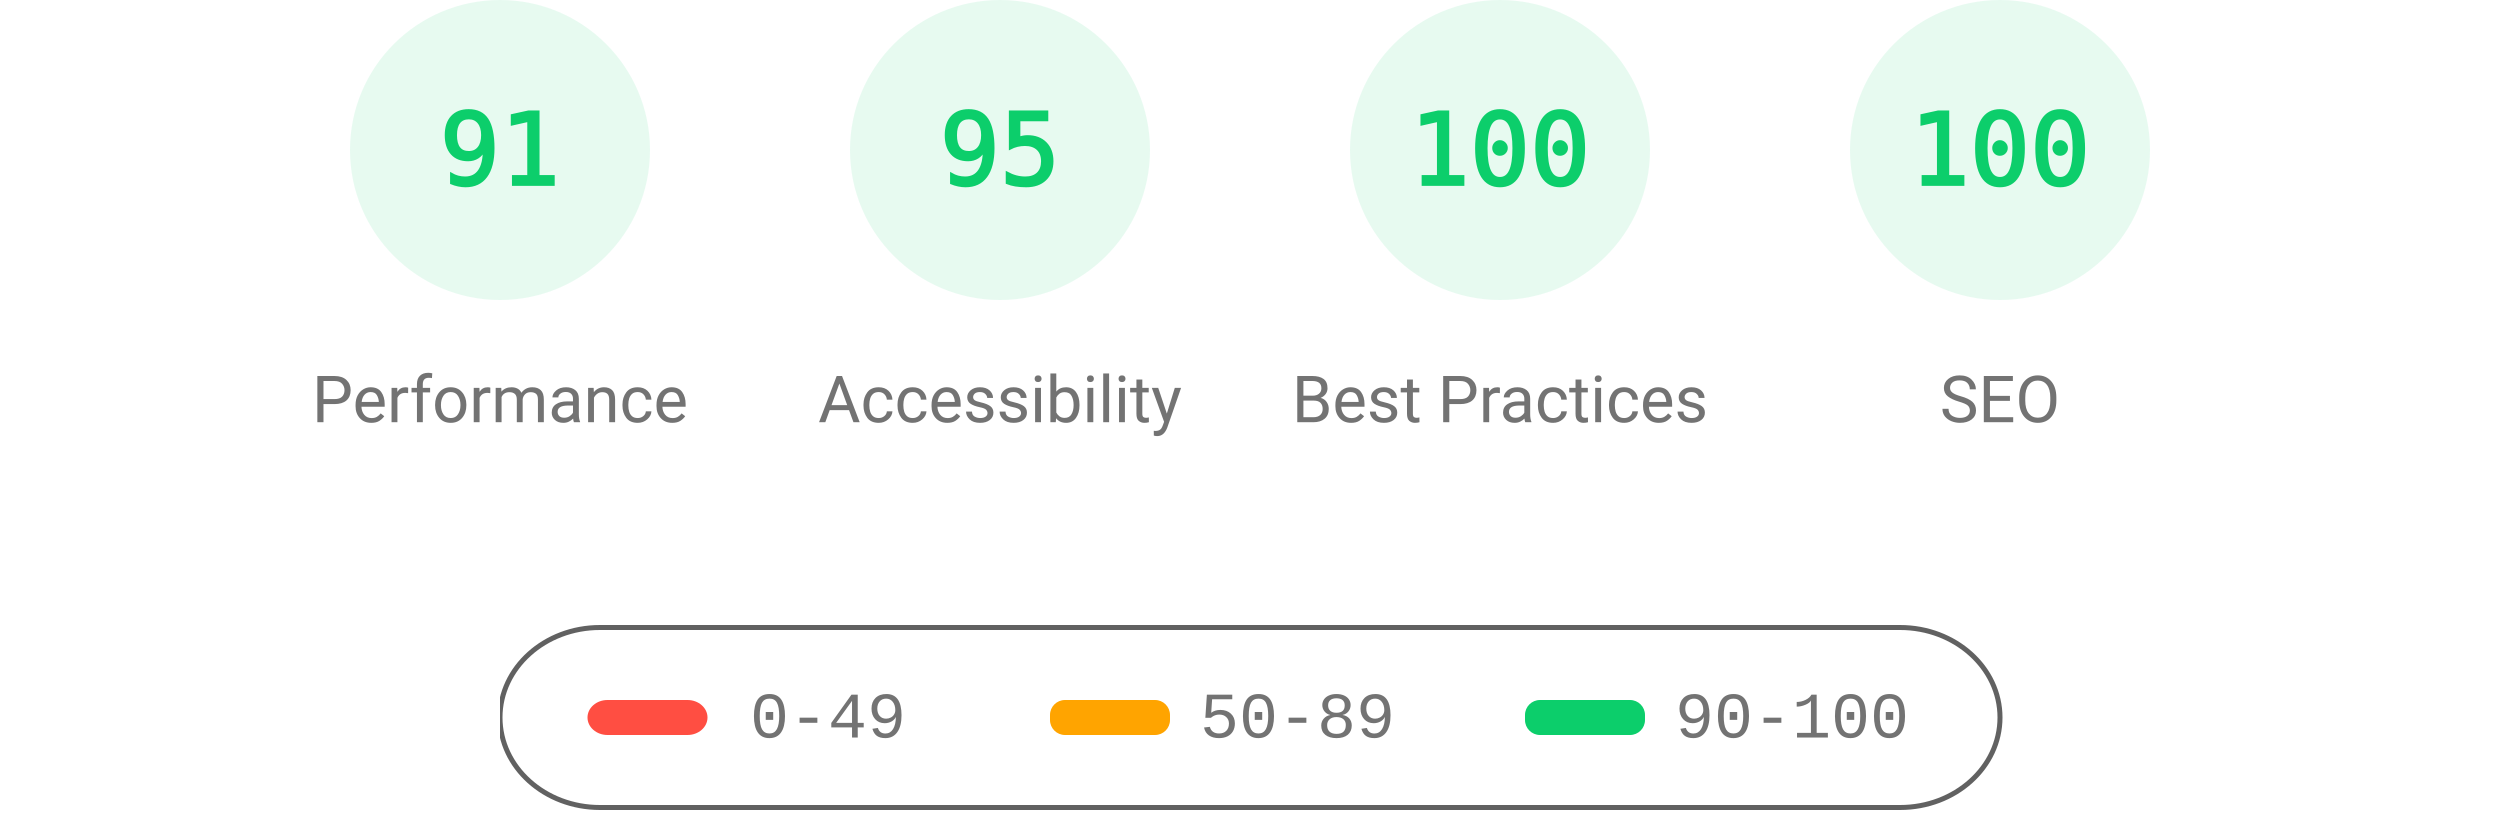
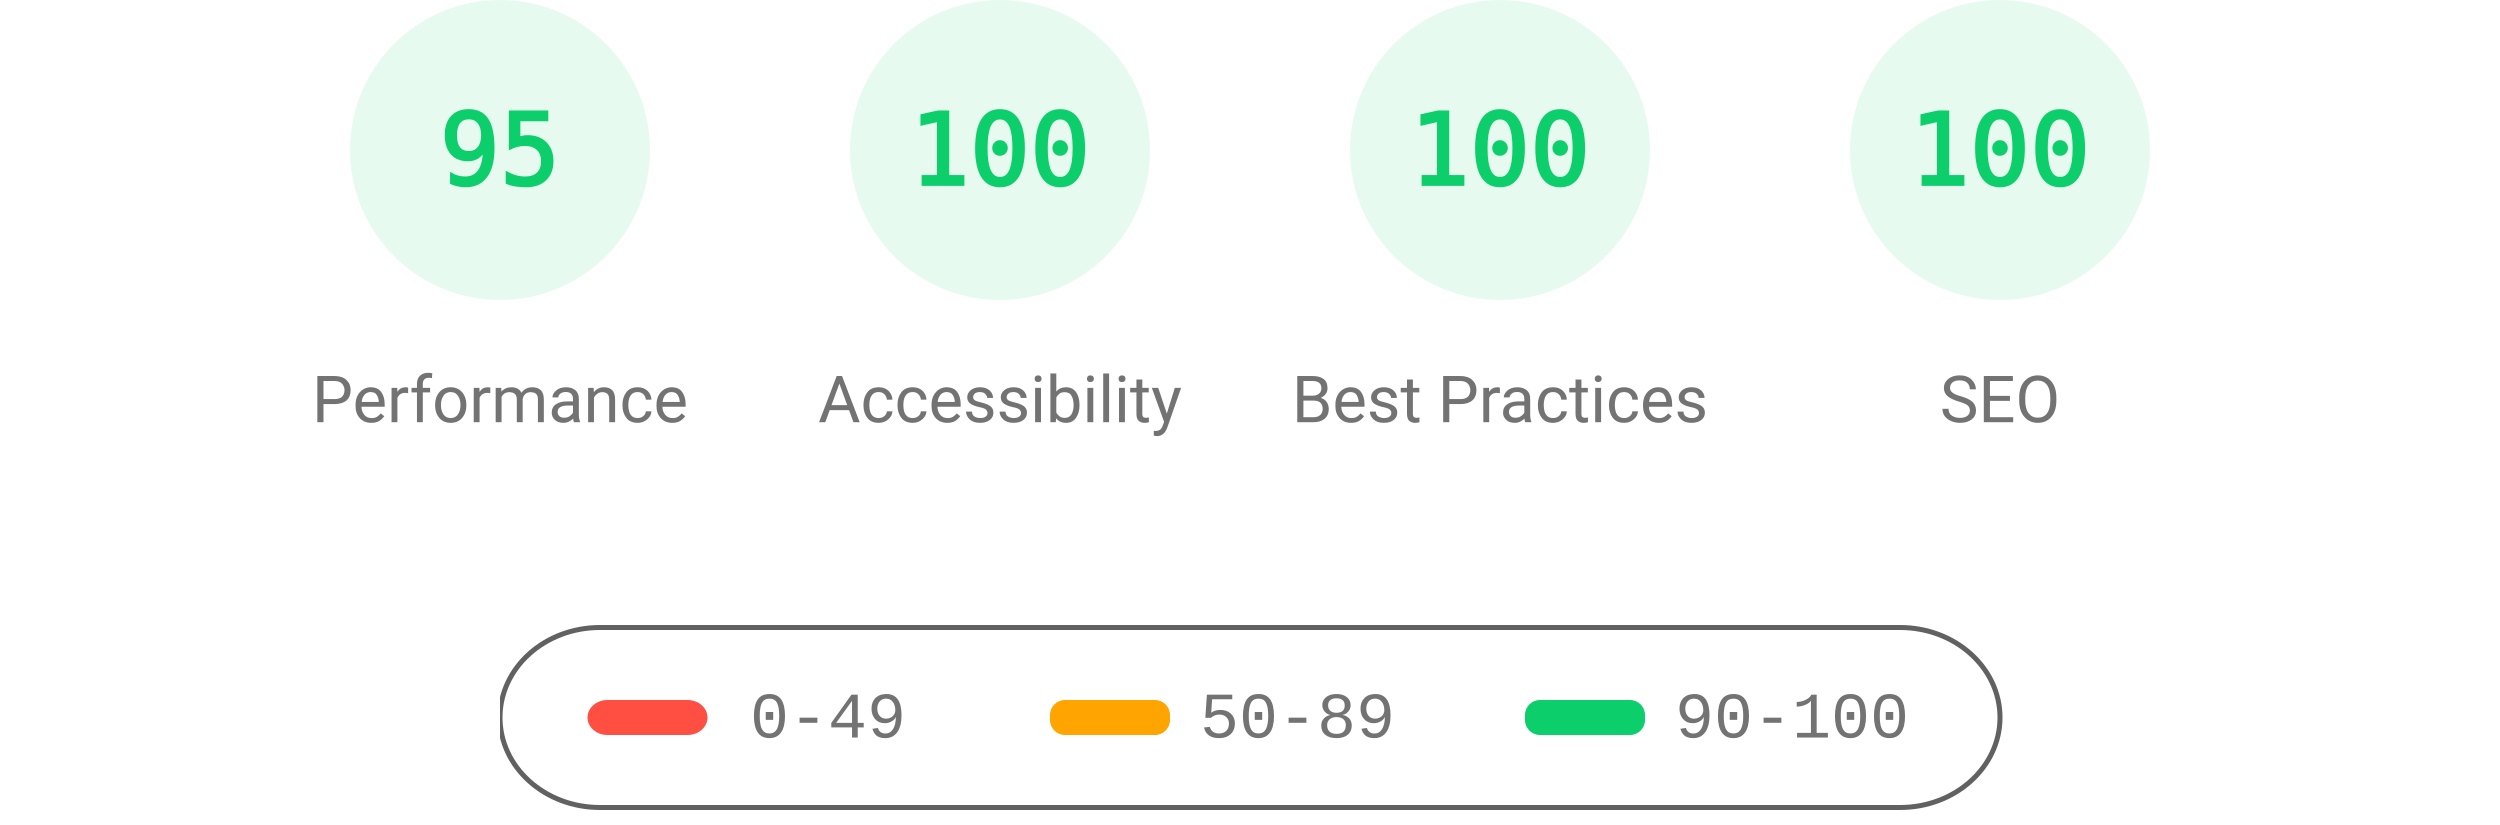
<svg xmlns="http://www.w3.org/2000/svg" class="theme--agnostic" fill="none" width="1000" height="330">
  <style>
			.gauge-base {
				opacity: 0.1
			}

			.gauge-arc {
				fill: none;
				animation-delay: 250ms;
				stroke-linecap: round;
				transform: rotate(-90deg);
				transform-origin: 100px 60px;
				animation: load-gauge 1s ease forwards
			}

			.guage-text {
				font-size: 40px;
				font-family: monospace;
				text-align: center
			}

			.guage-red {
				color: #ff4e42;
				fill: #ff4e42;
				stroke: #ff4e42
			}
			.guage-orange {
				color: #ffa400;
				fill: #ffa400;
				stroke: #ffa400
			}
			.guage-green {
				color: #0cce6b;
				fill: #0cce6b;
				stroke: #0cce6b
			}
			.theme--agnostic .guage-undefined {
				color: #5c5c5c;
				fill: #5c5c5c;
				stroke: #5c5c5c
			}
			.theme--light .guage-undefined {
				color: #1e1e1e;
				fill: #1e1e1e;
				stroke: #1e1e1e
			}
			.theme--dark .guage-undefined {
				color: #f5f5f5;
				fill: #f5f5f5;
				stroke: #f5f5f5
			}

			.guage-title {
				stroke: none;
				font-size: 26px;
				line-height: 26px;
				font-family: Roboto, Halvetica, Arial, sans-serif
			}
			.metric.guage-title {
				font-family: 'Courier New', Courier, monospace
			}
			.theme--agnostic .guage-title {
				color: #737373;
				fill: #737373
			}
			.theme--light .guage-title {
				color: #212121;
				fill: #212121
			}
			.theme--dark .guage-title {
				color: #f5f5f5;
				fill: #f5f5f5
			}

			@keyframes load-gauge {
				from {
					stroke-dasharray: 0 352.858
				}
			}
			.lh-gauge--pwa__disc {
				fill: #e0e0e0
			}
			.lh-gauge--pwa__logo {
				position: relative;
				fill: #b0b0b0
			}
			.lh-gauge--pwa__invisible {
				display: none
			}
			.lh-gauge--pwa__visible {
				display: inline
			}
			.guage-invisible {
				display: none
			}
			.lh-gauge--pwa__logo--primary-color {
				fill: #304ffe
			}
			.theme--agnostic .lh-gauge--pwa__logo--secondary-color {
				fill: #787878
			}
			.theme--light .lh-gauge--pwa__logo--secondary-color {
				fill: #3d3d3d
			}
			.theme--dark .lh-gauge--pwa__logo--secondary-color {
				fill: #d8b6b6
			}
			.theme--light #svg_2 {
				stroke: #00000022
			}
			.theme--agnostic #svg_2 {
				stroke: #616161
			}
			.theme--light #svg_2 {
				stroke: #00000022
			}
			.theme--dark #svg_2 {
				stroke: #f5f5f566
			}
		</style>
  <svg class="guage-div guage-perf guage-green" viewBox="0 0 200 200" width="200" height="200" x="100" y="0">
    <circle class="gauge-base" r="56" cx="100" cy="60" stroke-width="8" />
-     <circle class="gauge-arc guage-arc-1" r="56" cx="100" cy="60" stroke-width="8" style="stroke-dasharray: 300, 351.858;" />
-     <text class="guage-text" x="100px" y="60px" alignment-baseline="central" dominant-baseline="central" text-anchor="middle">91</text>
+     <circle class="gauge-arc guage-arc-1" r="56" cx="100" cy="60" stroke-width="8" style="stroke-dasharray: 310, 351.858;" />
+     <text class="guage-text" x="100px" y="60px" alignment-baseline="central" dominant-baseline="central" text-anchor="middle">95</text>
    <text class="guage-title" x="100px" y="160px" alignment-baseline="central" dominant-baseline="central" text-anchor="middle">Performance</text>
  </svg>,<svg class="guage-div guage-perf guage-green" viewBox="0 0 200 200" width="200" height="200" x="300" y="0">
    <circle class="gauge-base" r="56" cx="100" cy="60" stroke-width="8" />
-     <circle class="gauge-arc guage-arc-1" r="56" cx="100" cy="60" stroke-width="8" style="stroke-dasharray: 310, 351.858;" />
-     <text class="guage-text" x="100px" y="60px" alignment-baseline="central" dominant-baseline="central" text-anchor="middle">95</text>
+     <circle class="gauge-arc guage-arc-1" r="56" cx="100" cy="60" stroke-width="8" style="stroke-dasharray: 351.858, 351.858;" />
+     <text class="guage-text" x="100px" y="60px" alignment-baseline="central" dominant-baseline="central" text-anchor="middle">100</text>
    <text class="guage-title" x="100px" y="160px" alignment-baseline="central" dominant-baseline="central" text-anchor="middle">Accessibility</text>
  </svg>,<svg class="guage-div guage-perf guage-green" viewBox="0 0 200 200" width="200" height="200" x="500" y="0">
    <circle class="gauge-base" r="56" cx="100" cy="60" stroke-width="8" />
    <circle class="gauge-arc guage-arc-1" r="56" cx="100" cy="60" stroke-width="8" style="stroke-dasharray: 351.858, 351.858;" />
    <text class="guage-text" x="100px" y="60px" alignment-baseline="central" dominant-baseline="central" text-anchor="middle">100</text>
    <text class="guage-title" x="100px" y="160px" alignment-baseline="central" dominant-baseline="central" text-anchor="middle">Best Practices</text>
  </svg>,<svg class="guage-div guage-perf guage-green" viewBox="0 0 200 200" width="200" height="200" x="700" y="0">
    <circle class="gauge-base" r="56" cx="100" cy="60" stroke-width="8" />
    <circle class="gauge-arc guage-arc-1" r="56" cx="100" cy="60" stroke-width="8" style="stroke-dasharray: 351.858, 351.858;" />
    <text class="guage-text" x="100px" y="60px" alignment-baseline="central" dominant-baseline="central" text-anchor="middle">100</text>
    <text class="guage-title" x="100px" y="160px" alignment-baseline="central" dominant-baseline="central" text-anchor="middle">SEO</text>
  </svg>
  <svg width="604" height="76" x="200" y="250">
    <g>
      <rect fill="none" id="canvas_background" height="80" width="604" y="-1" x="-1" />
      <g display="none" overflow="visible" y="0" x="0" height="100%" width="100%" id="canvasGrid">
        <rect fill="url(#gridpattern)" stroke-width="0" y="0" x="0" height="100%" width="100%" />
      </g>
    </g>
    <g>
      <rect fill-opacity="0" stroke-width="2" rx="40" id="svg_2" height="72" width="600" y="1" x="0" fill="#000000" />
      <rect stroke="#000" rx="8" id="svg_3" height="14" width="48" y="30" x="35" stroke-opacity="null" stroke-width="0" fill="#ff4e42" />
      <rect stroke="#000" rx="6" id="svg_4" height="14" width="48" y="30" x="220" stroke-opacity="null" stroke-width="0" fill="#ffa400" />
      <rect stroke="#000" rx="6" id="svg_5" height="14" width="48" y="30" x="410" stroke-opacity="null" stroke-width="0" fill="#0cce6b" />
      <text class="metric guage-title" xml:space="preserve" text-anchor="start" font-size="26" id="svg_6" y="45" x="100" stroke-opacity="null" stroke-width="0" stroke="#000">0-49</text>
      <text class="metric guage-title" xml:space="preserve" text-anchor="start" font-size="26" id="svg_7" y="45" x="280" stroke-opacity="null" stroke-width="0" stroke="#000">50-89</text>
      <text class="metric guage-title" xml:space="preserve" text-anchor="start" font-size="26" id="svg_8" y="45" x="470" stroke-opacity="null" stroke-width="0" stroke="#000">90-100</text>
    </g>
  </svg>
</svg>
